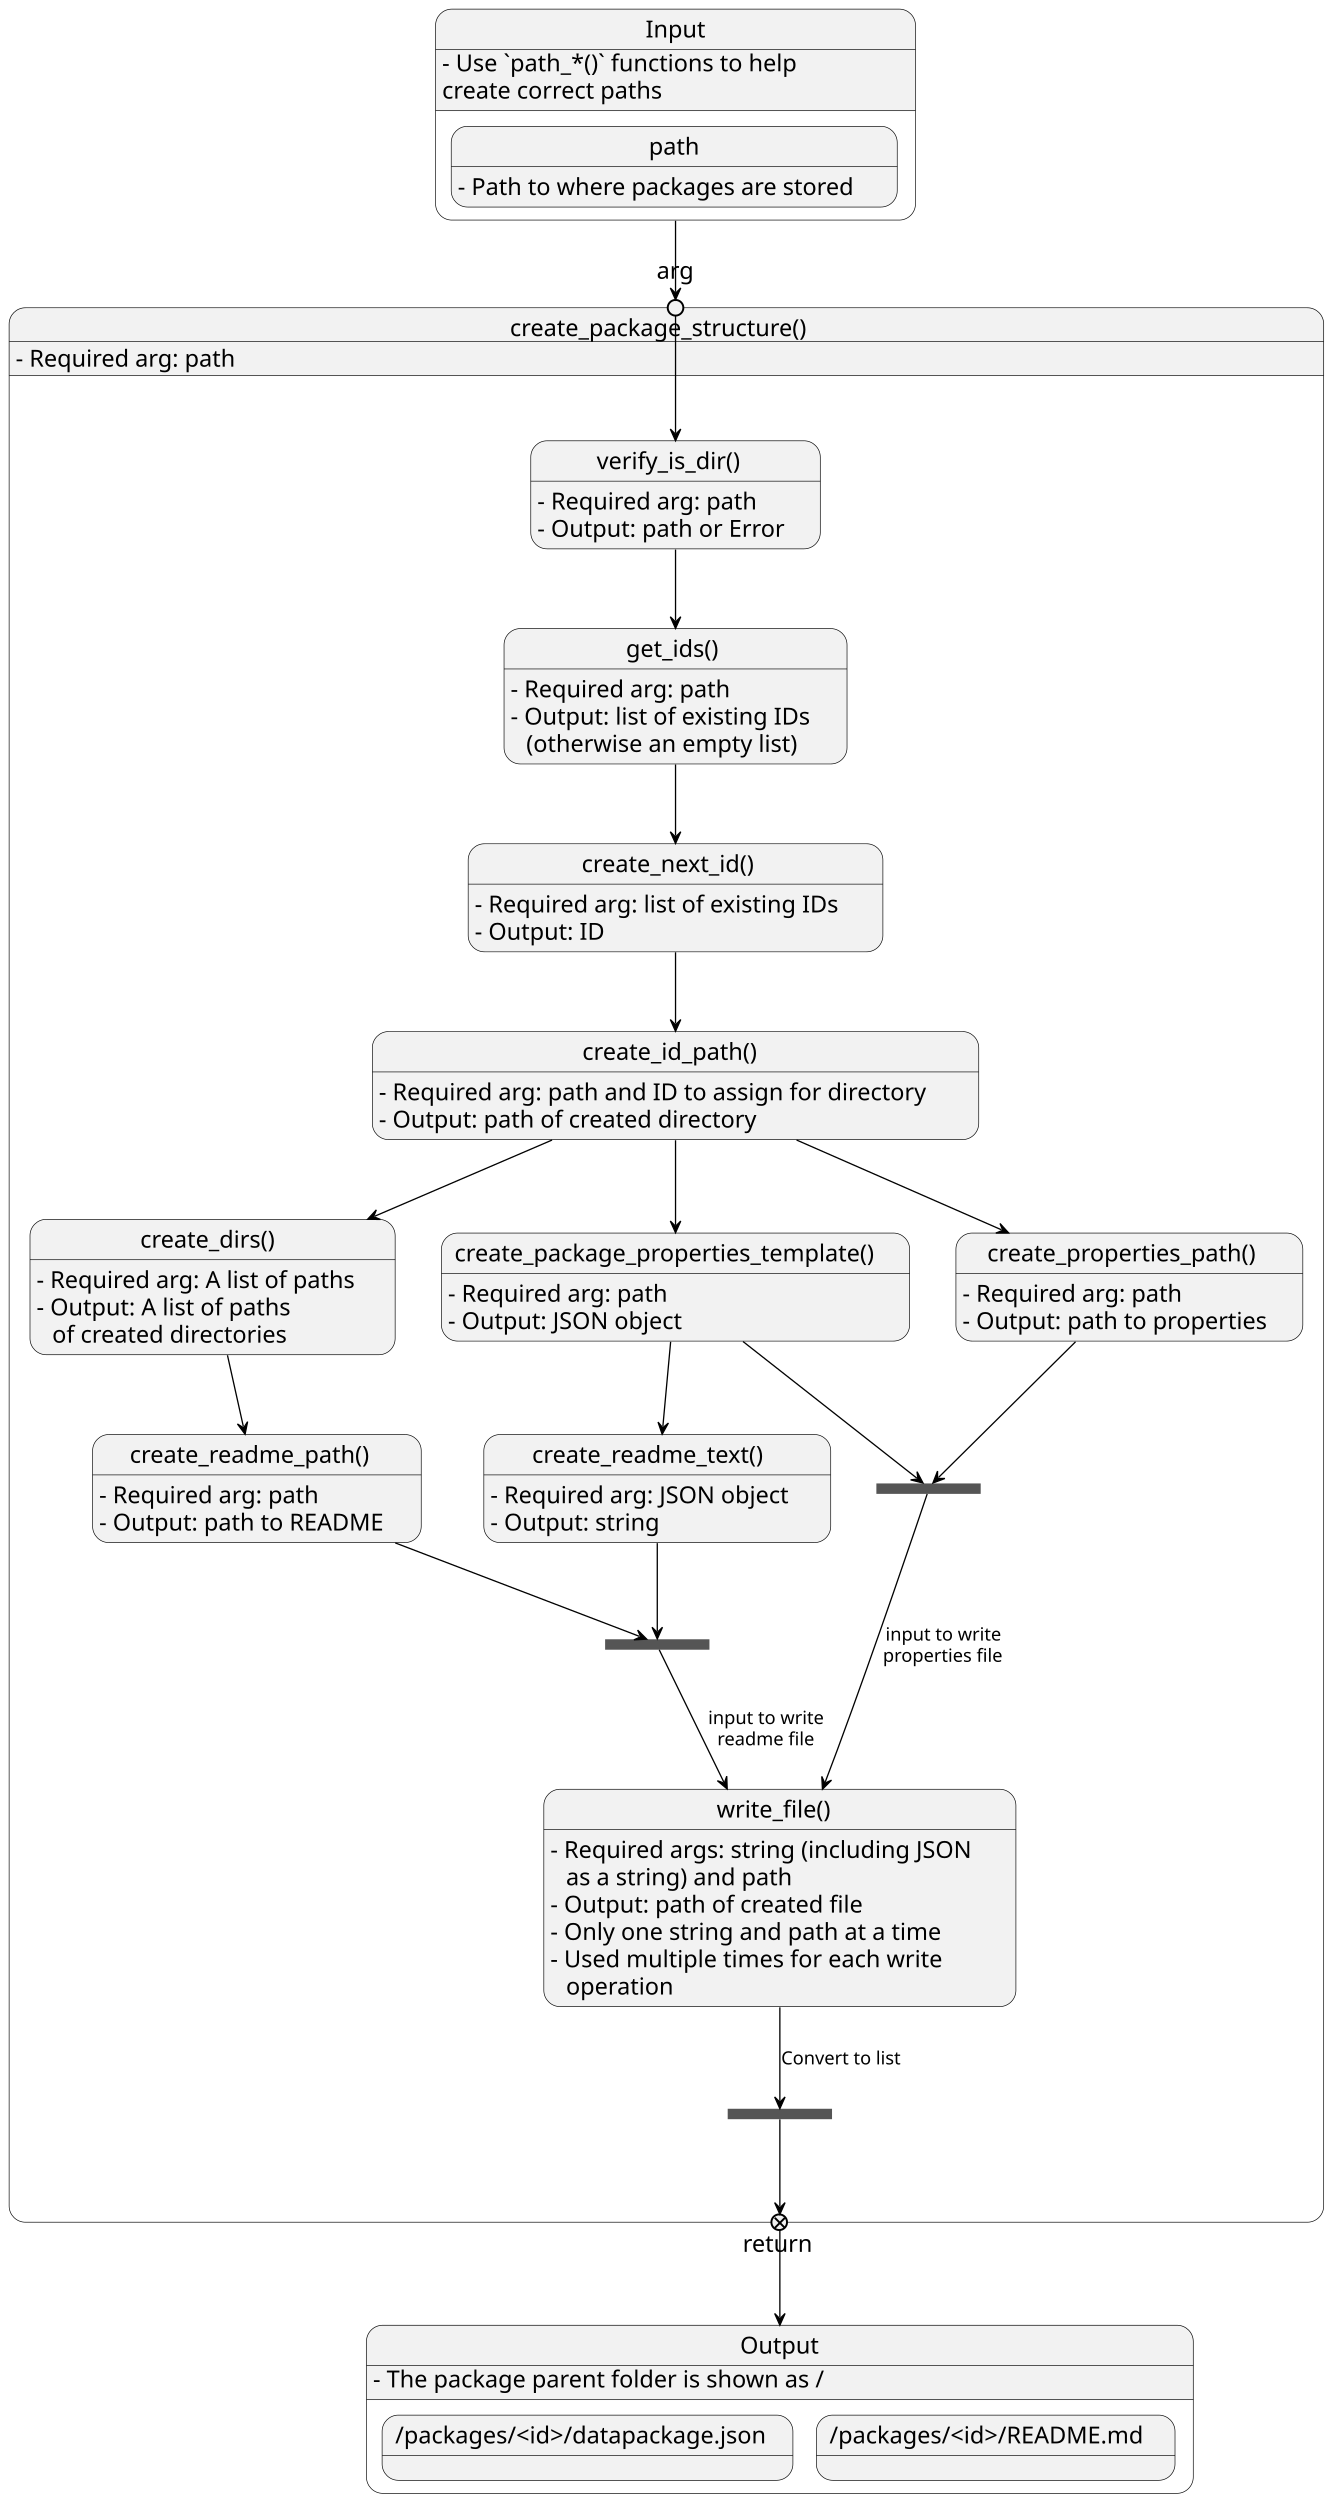
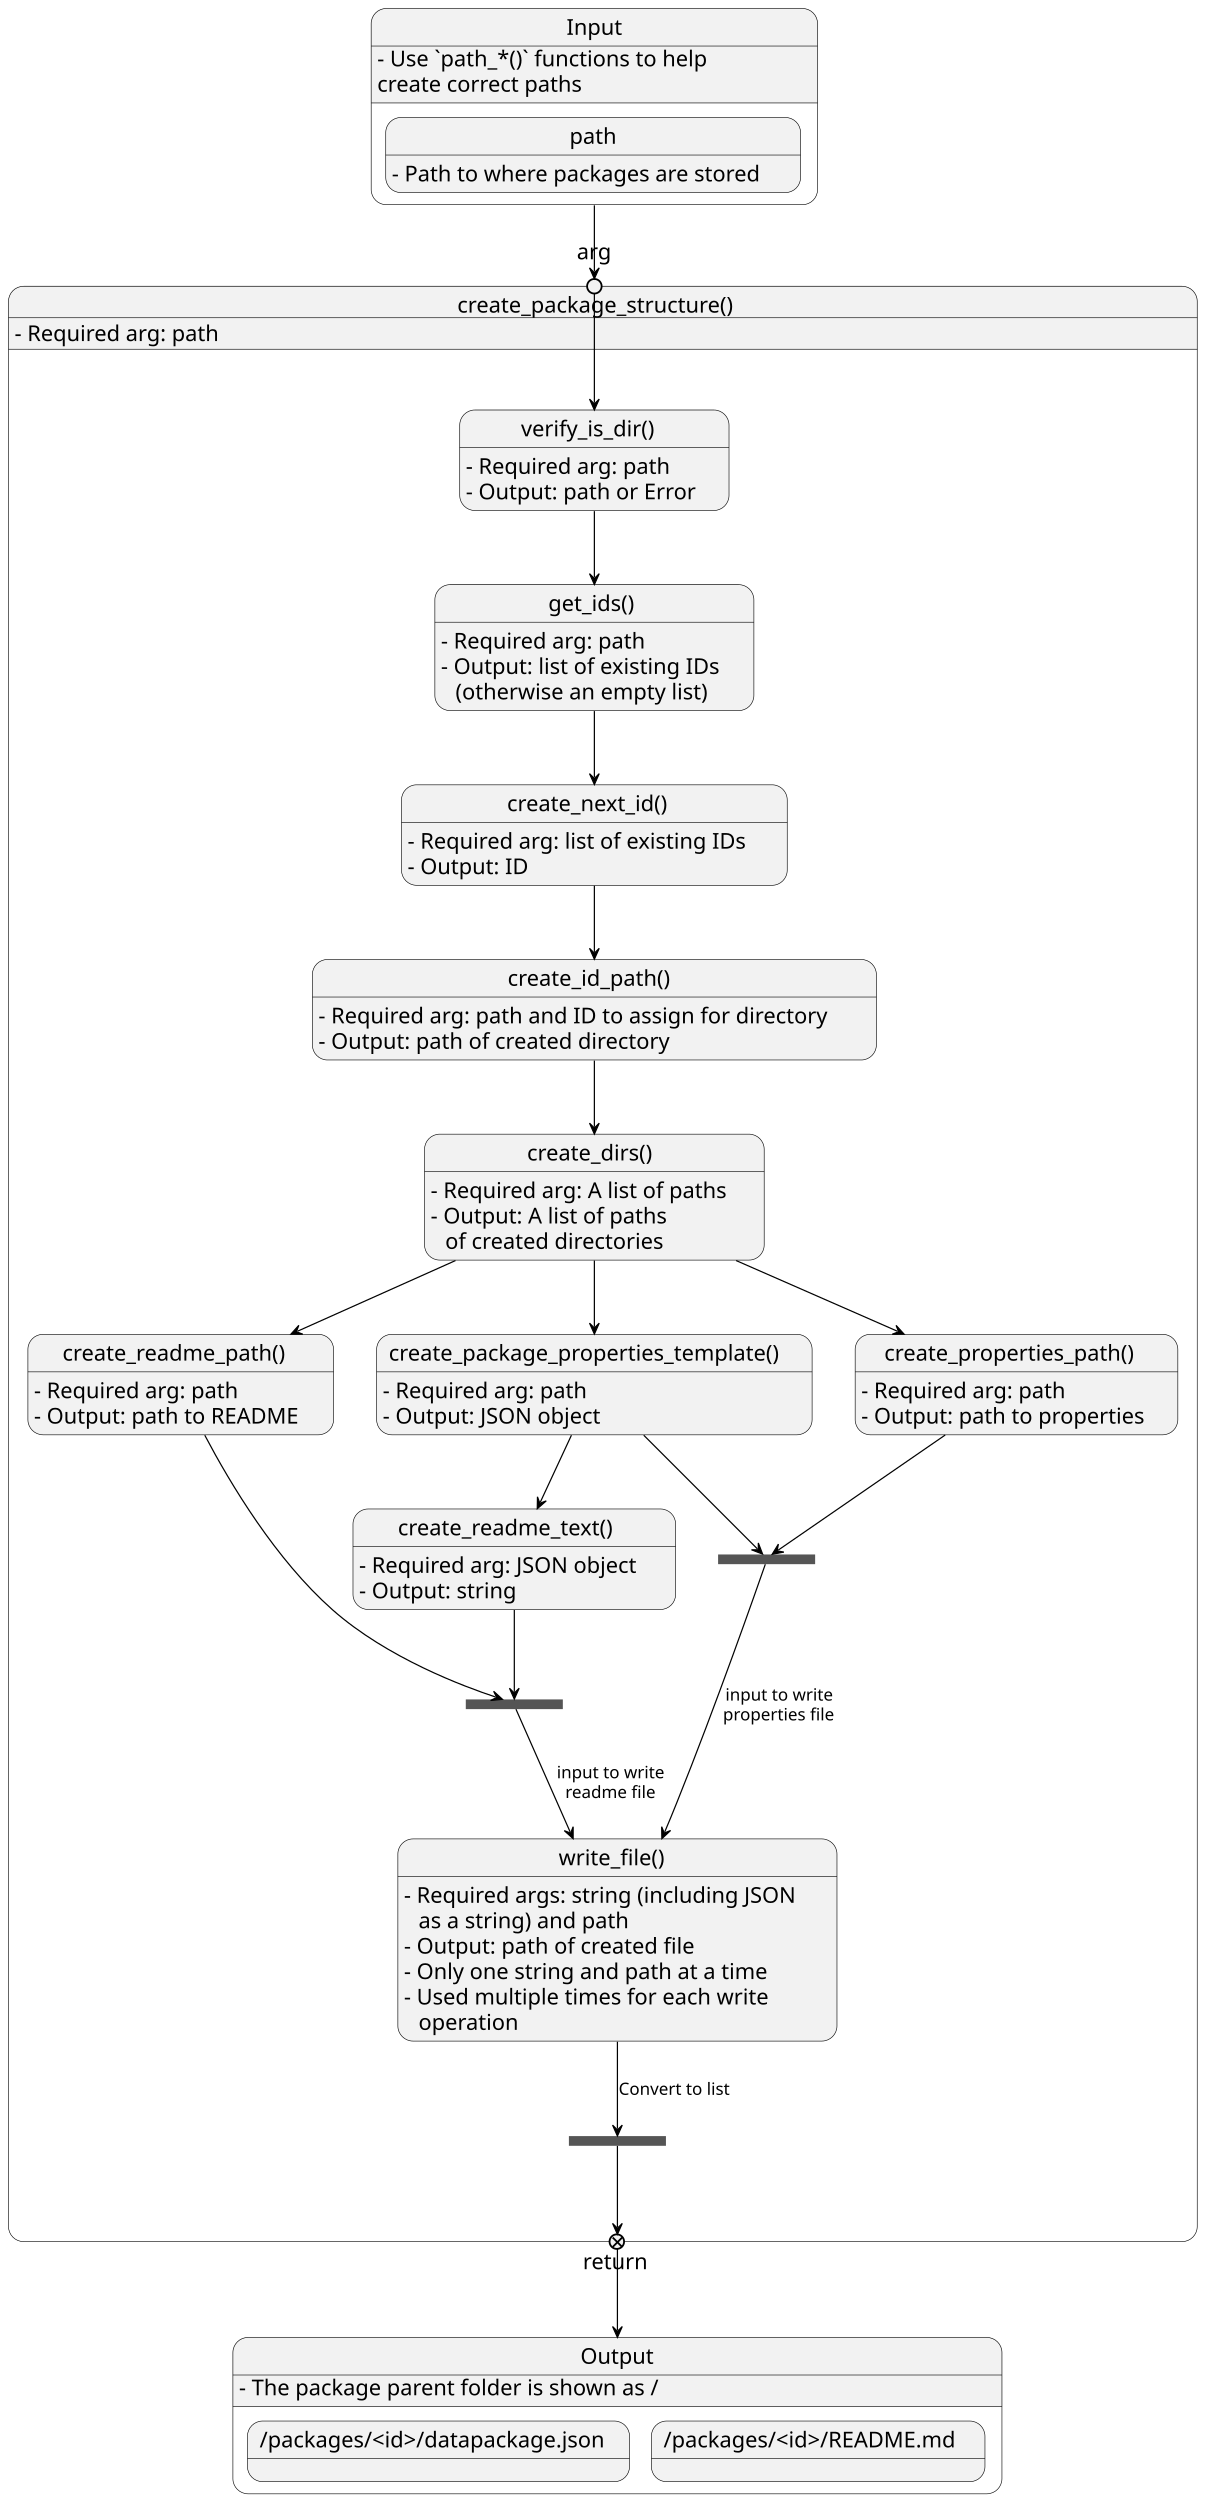
- <svg xmlns="http://www.w3.org/2000/svg" contentStyleType="text/css" height="1917px" preserveAspectRatio="none" style="width:1028px;height:1917px;background:#FFFFFF;" version="1.1" viewBox="0 0 1028 1917" width="1028px" zoomAndPan="magnify">
+ <svg xmlns="http://www.w3.org/2000/svg" contentStyleType="text/css" height="2061px" preserveAspectRatio="none" style="width:1000px;height:2061px;background:#FFFFFF;" version="1.1" viewBox="0 0 1000 2061" width="1000px" zoomAndPan="magnify">
  <defs />
  <g>
    <g id="cluster_cps">
-       <path d="M19.5,236 L1002.5,236 A12.5,12.5 0 0 1 1015,248.5 L1015,287.906 L7,287.906 L7,248.5 A12.5,12.5 0 0 1 19.5,236 " fill="#F2F2F2" style="stroke:#F2F2F2;stroke-width:1.0;" />
-       <rect fill="none" height="1468" rx="12.5" ry="12.5" style="stroke:#000000;stroke-width:0.5;" width="1008" x="7" y="236" />
-       <line style="stroke:#000000;stroke-width:0.5;" x1="7" x2="1015" y1="287.906" y2="287.906" />
-       <line style="stroke:#000000;stroke-width:0.5;" x1="7" x2="1015" y1="261.953" y2="261.953" />
-       <text fill="#000000" font-family="Fira Code" font-size="18" lengthAdjust="spacing" textLength="240" x="391" y="257.708">create_package_structure()</text>
+       <path d="M19.5,236 L974.5,236 A12.5,12.5 0 0 1 987,248.5 L987,287.906 L7,287.906 L7,248.5 A12.5,12.5 0 0 1 19.5,236 " fill="#F2F2F2" style="stroke:#F2F2F2;stroke-width:1.0;" />
+       <rect fill="none" height="1612" rx="12.5" ry="12.5" style="stroke:#000000;stroke-width:0.5;" width="980" x="7" y="236" />
+       <line style="stroke:#000000;stroke-width:0.5;" x1="7" x2="987" y1="287.906" y2="287.906" />
+       <line style="stroke:#000000;stroke-width:0.5;" x1="7" x2="987" y1="261.953" y2="261.953" />
+       <text fill="#000000" font-family="Fira Code" font-size="18" lengthAdjust="spacing" textLength="240" x="377" y="257.708">create_package_structure()</text>
      <text fill="#000000" font-family="Fira Code" font-size="18" lengthAdjust="spacing" textLength="180" x="12" y="281.161">- Required arg: path</text>
    </g>
-     <text fill="#000000" font-family="Fira Code" font-size="18" lengthAdjust="spacing" textLength="29" x="503.5" y="213.755">arg</text>
-     <ellipse cx="518" cy="236" fill="#F2F2F2" rx="6" ry="6" style="stroke:#000000;stroke-width:1.5;" />
+     <text fill="#000000" font-family="Fira Code" font-size="18" lengthAdjust="spacing" textLength="29" x="475.5" y="213.755">arg</text>
+     <ellipse cx="490" cy="236" fill="#F2F2F2" rx="6" ry="6" style="stroke:#000000;stroke-width:1.5;" />
    <g id="cps.vid">
-       <rect fill="#F2F2F2" height="82.859" rx="12.5" ry="12.5" style="stroke:#000000;stroke-width:0.5;" width="222" x="407" y="338" />
-       <line style="stroke:#000000;stroke-width:0.5;" x1="407" x2="629" y1="368.953" y2="368.953" />
-       <text fill="#000000" font-family="Fira Code" font-size="18" lengthAdjust="spacing" textLength="121" x="457.5" y="359.708">verify_is_dir()</text>
-       <text fill="#000000" font-family="Fira Code" font-size="18" lengthAdjust="spacing" textLength="180" x="412" y="390.661">- Required arg: path</text>
-       <text fill="#000000" font-family="Fira Code" font-size="18" lengthAdjust="spacing" textLength="202" x="412" y="411.614">- Output: path or Error</text>
+       <rect fill="#F2F2F2" height="82.859" rx="12.5" ry="12.5" style="stroke:#000000;stroke-width:0.5;" width="222" x="379" y="338" />
+       <line style="stroke:#000000;stroke-width:0.5;" x1="379" x2="601" y1="368.953" y2="368.953" />
+       <text fill="#000000" font-family="Fira Code" font-size="18" lengthAdjust="spacing" textLength="121" x="429.5" y="359.708">verify_is_dir()</text>
+       <text fill="#000000" font-family="Fira Code" font-size="18" lengthAdjust="spacing" textLength="180" x="384" y="390.661">- Required arg: path</text>
+       <text fill="#000000" font-family="Fira Code" font-size="18" lengthAdjust="spacing" textLength="202" x="384" y="411.614">- Output: path or Error</text>
    </g>
    <g id="cps.gi">
-       <rect fill="#F2F2F2" height="103.812" rx="12.5" ry="12.5" style="stroke:#000000;stroke-width:0.5;" width="263" x="386.5" y="482" />
-       <line style="stroke:#000000;stroke-width:0.5;" x1="386.5" x2="649.5" y1="512.953" y2="512.953" />
-       <text fill="#000000" font-family="Fira Code" font-size="18" lengthAdjust="spacing" textLength="76" x="480" y="503.708">get_ids()</text>
-       <text fill="#000000" font-family="Fira Code" font-size="18" lengthAdjust="spacing" textLength="180" x="391.5" y="534.661">- Required arg: path</text>
-       <text fill="#000000" font-family="Fira Code" font-size="18" lengthAdjust="spacing" textLength="243" x="391.5" y="555.614">- Output: list of existing IDs</text>
-       <text fill="#000000" font-family="Fira Code" font-size="18" lengthAdjust="spacing" textLength="223" x="403.5" y="576.567">(otherwise an empty list)</text>
+       <rect fill="#F2F2F2" height="103.812" rx="12.5" ry="12.5" style="stroke:#000000;stroke-width:0.5;" width="263" x="358.5" y="482" />
+       <line style="stroke:#000000;stroke-width:0.5;" x1="358.5" x2="621.5" y1="512.953" y2="512.953" />
+       <text fill="#000000" font-family="Fira Code" font-size="18" lengthAdjust="spacing" textLength="76" x="452" y="503.708">get_ids()</text>
+       <text fill="#000000" font-family="Fira Code" font-size="18" lengthAdjust="spacing" textLength="180" x="363.5" y="534.661">- Required arg: path</text>
+       <text fill="#000000" font-family="Fira Code" font-size="18" lengthAdjust="spacing" textLength="243" x="363.5" y="555.614">- Output: list of existing IDs</text>
+       <text fill="#000000" font-family="Fira Code" font-size="18" lengthAdjust="spacing" textLength="223" x="375.5" y="576.567">(otherwise an empty list)</text>
    </g>
    <g id="cps.cni">
-       <rect fill="#F2F2F2" height="82.859" rx="12.5" ry="12.5" style="stroke:#000000;stroke-width:0.5;" width="318" x="359" y="647" />
-       <line style="stroke:#000000;stroke-width:0.5;" x1="359" x2="677" y1="677.953" y2="677.953" />
-       <text fill="#000000" font-family="Fira Code" font-size="18" lengthAdjust="spacing" textLength="144" x="446" y="668.708">create_next_id()</text>
-       <text fill="#000000" font-family="Fira Code" font-size="18" lengthAdjust="spacing" textLength="298" x="364" y="699.661">- Required arg: list of existing IDs</text>
-       <text fill="#000000" font-family="Fira Code" font-size="18" lengthAdjust="spacing" textLength="106" x="364" y="720.614">- Output: ID</text>
-     </g>
-     <g id="cps.cpp">
-       <rect fill="#F2F2F2" height="82.859" rx="12.5" ry="12.5" style="stroke:#000000;stroke-width:0.5;" width="465" x="285.5" y="791" />
-       <line style="stroke:#000000;stroke-width:0.5;" x1="285.5" x2="750.5" y1="821.953" y2="821.953" />
-       <text fill="#000000" font-family="Fira Code" font-size="18" lengthAdjust="spacing" textLength="143" x="446.5" y="812.708">create_id_path()</text>
-       <text fill="#000000" font-family="Fira Code" font-size="18" lengthAdjust="spacing" textLength="445" x="290.5" y="843.661">- Required arg: path and ID to assign for directory</text>
-       <text fill="#000000" font-family="Fira Code" font-size="18" lengthAdjust="spacing" textLength="308" x="290.5" y="864.614">- Output: path of created directory</text>
+       <rect fill="#F2F2F2" height="82.859" rx="12.5" ry="12.5" style="stroke:#000000;stroke-width:0.5;" width="318" x="331" y="647" />
+       <line style="stroke:#000000;stroke-width:0.5;" x1="331" x2="649" y1="677.953" y2="677.953" />
+       <text fill="#000000" font-family="Fira Code" font-size="18" lengthAdjust="spacing" textLength="144" x="418" y="668.708">create_next_id()</text>
+       <text fill="#000000" font-family="Fira Code" font-size="18" lengthAdjust="spacing" textLength="298" x="336" y="699.661">- Required arg: list of existing IDs</text>
+       <text fill="#000000" font-family="Fira Code" font-size="18" lengthAdjust="spacing" textLength="106" x="336" y="720.614">- Output: ID</text>
+     </g>
+     <g id="cps.cip">
+       <rect fill="#F2F2F2" height="82.859" rx="12.5" ry="12.5" style="stroke:#000000;stroke-width:0.5;" width="465" x="257.5" y="791" />
+       <line style="stroke:#000000;stroke-width:0.5;" x1="257.5" x2="722.5" y1="821.953" y2="821.953" />
+       <text fill="#000000" font-family="Fira Code" font-size="18" lengthAdjust="spacing" textLength="143" x="418.5" y="812.708">create_id_path()</text>
+       <text fill="#000000" font-family="Fira Code" font-size="18" lengthAdjust="spacing" textLength="445" x="262.5" y="843.661">- Required arg: path and ID to assign for directory</text>
+       <text fill="#000000" font-family="Fira Code" font-size="18" lengthAdjust="spacing" textLength="308" x="262.5" y="864.614">- Output: path of created directory</text>
    </g>
    <g id="cps.cd">
-       <rect fill="#F2F2F2" height="103.812" rx="12.5" ry="12.5" style="stroke:#000000;stroke-width:0.5;" width="280" x="23" y="935" />
-       <line style="stroke:#000000;stroke-width:0.5;" x1="23" x2="303" y1="965.953" y2="965.953" />
-       <text fill="#000000" font-family="Fira Code" font-size="18" lengthAdjust="spacing" textLength="111" x="107.5" y="956.708">create_dirs()</text>
-       <text fill="#000000" font-family="Fira Code" font-size="18" lengthAdjust="spacing" textLength="260" x="28" y="987.661">- Required arg: A list of paths</text>
-       <text fill="#000000" font-family="Fira Code" font-size="18" lengthAdjust="spacing" textLength="205" x="28" y="1008.614">- Output: A list of paths</text>
-       <text fill="#000000" font-family="Fira Code" font-size="18" lengthAdjust="spacing" textLength="190" x="40" y="1029.567">of created directories</text>
+       <rect fill="#F2F2F2" height="103.812" rx="12.5" ry="12.5" style="stroke:#000000;stroke-width:0.5;" width="280" x="350" y="935" />
+       <line style="stroke:#000000;stroke-width:0.5;" x1="350" x2="630" y1="965.953" y2="965.953" />
+       <text fill="#000000" font-family="Fira Code" font-size="18" lengthAdjust="spacing" textLength="111" x="434.5" y="956.708">create_dirs()</text>
+       <text fill="#000000" font-family="Fira Code" font-size="18" lengthAdjust="spacing" textLength="260" x="355" y="987.661">- Required arg: A list of paths</text>
+       <text fill="#000000" font-family="Fira Code" font-size="18" lengthAdjust="spacing" textLength="205" x="355" y="1008.614">- Output: A list of paths</text>
+       <text fill="#000000" font-family="Fira Code" font-size="18" lengthAdjust="spacing" textLength="190" x="367" y="1029.567">of created directories</text>
    </g>
    <g id="cps.cppt">
-       <rect fill="#F2F2F2" height="82.859" rx="12.5" ry="12.5" style="stroke:#000000;stroke-width:0.5;" width="359" x="338.5" y="945.5" />
-       <line style="stroke:#000000;stroke-width:0.5;" x1="338.5" x2="697.5" y1="976.453" y2="976.453" />
-       <text fill="#000000" font-family="Fira Code" font-size="18" lengthAdjust="spacing" textLength="339" x="348.5" y="967.208">create_package_properties_template()</text>
-       <text fill="#000000" font-family="Fira Code" font-size="18" lengthAdjust="spacing" textLength="180" x="343.5" y="998.161">- Required arg: path</text>
-       <text fill="#000000" font-family="Fira Code" font-size="18" lengthAdjust="spacing" textLength="191" x="343.5" y="1019.114">- Output: JSON object</text>
+       <rect fill="#F2F2F2" height="82.859" rx="12.5" ry="12.5" style="stroke:#000000;stroke-width:0.5;" width="359" x="310.5" y="1100" />
+       <line style="stroke:#000000;stroke-width:0.5;" x1="310.5" x2="669.5" y1="1130.953" y2="1130.953" />
+       <text fill="#000000" font-family="Fira Code" font-size="18" lengthAdjust="spacing" textLength="339" x="320.5" y="1121.708">create_package_properties_template()</text>
+       <text fill="#000000" font-family="Fira Code" font-size="18" lengthAdjust="spacing" textLength="180" x="315.5" y="1152.661">- Required arg: path</text>
+       <text fill="#000000" font-family="Fira Code" font-size="18" lengthAdjust="spacing" textLength="191" x="315.5" y="1173.614">- Output: JSON object</text>
    </g>
    <g id="cps.crt">
-       <rect fill="#F2F2F2" height="82.859" rx="12.5" ry="12.5" style="stroke:#000000;stroke-width:0.5;" width="266" x="371" y="1100" />
-       <line style="stroke:#000000;stroke-width:0.5;" x1="371" x2="637" y1="1130.953" y2="1130.953" />
-       <text fill="#000000" font-family="Fira Code" font-size="18" lengthAdjust="spacing" textLength="192" x="408" y="1121.708">create_readme_text()</text>
-       <text fill="#000000" font-family="Fira Code" font-size="18" lengthAdjust="spacing" textLength="246" x="376" y="1152.661">- Required arg: JSON object</text>
-       <text fill="#000000" font-family="Fira Code" font-size="18" lengthAdjust="spacing" textLength="136" x="376" y="1173.614">- Output: string</text>
+       <rect fill="#F2F2F2" height="82.859" rx="12.5" ry="12.5" style="stroke:#000000;stroke-width:0.5;" width="266" x="291" y="1244" />
+       <line style="stroke:#000000;stroke-width:0.5;" x1="291" x2="557" y1="1274.953" y2="1274.953" />
+       <text fill="#000000" font-family="Fira Code" font-size="18" lengthAdjust="spacing" textLength="192" x="328" y="1265.708">create_readme_text()</text>
+       <text fill="#000000" font-family="Fira Code" font-size="18" lengthAdjust="spacing" textLength="246" x="296" y="1296.661">- Required arg: JSON object</text>
+       <text fill="#000000" font-family="Fira Code" font-size="18" lengthAdjust="spacing" textLength="136" x="296" y="1317.614">- Output: string</text>
    </g>
    <g id="cps.crp">
-       <rect fill="#F2F2F2" height="82.859" rx="12.5" ry="12.5" style="stroke:#000000;stroke-width:0.5;" width="252" x="71" y="1100" />
-       <line style="stroke:#000000;stroke-width:0.5;" x1="71" x2="323" y1="1130.953" y2="1130.953" />
-       <text fill="#000000" font-family="Fira Code" font-size="18" lengthAdjust="spacing" textLength="195" x="99.5" y="1121.708">create_readme_path()</text>
-       <text fill="#000000" font-family="Fira Code" font-size="18" lengthAdjust="spacing" textLength="180" x="76" y="1152.661">- Required arg: path</text>
-       <text fill="#000000" font-family="Fira Code" font-size="18" lengthAdjust="spacing" textLength="232" x="76" y="1173.614">- Output: path to README</text>
+       <rect fill="#F2F2F2" height="82.859" rx="12.5" ry="12.5" style="stroke:#000000;stroke-width:0.5;" width="252" x="23" y="1100" />
+       <line style="stroke:#000000;stroke-width:0.5;" x1="23" x2="275" y1="1130.953" y2="1130.953" />
+       <text fill="#000000" font-family="Fira Code" font-size="18" lengthAdjust="spacing" textLength="195" x="51.5" y="1121.708">create_readme_path()</text>
+       <text fill="#000000" font-family="Fira Code" font-size="18" lengthAdjust="spacing" textLength="180" x="28" y="1152.661">- Required arg: path</text>
+       <text fill="#000000" font-family="Fira Code" font-size="18" lengthAdjust="spacing" textLength="232" x="28" y="1173.614">- Output: path to README</text>
    </g>
    <g id="cps.cprop">
-       <rect fill="#F2F2F2" height="82.859" rx="12.5" ry="12.5" style="stroke:#000000;stroke-width:0.5;" width="266" x="733" y="945.5" />
-       <line style="stroke:#000000;stroke-width:0.5;" x1="733" x2="999" y1="976.453" y2="976.453" />
-       <text fill="#000000" font-family="Fira Code" font-size="18" lengthAdjust="spacing" textLength="218" x="757" y="967.208">create_properties_path()</text>
-       <text fill="#000000" font-family="Fira Code" font-size="18" lengthAdjust="spacing" textLength="180" x="738" y="998.161">- Required arg: path</text>
-       <text fill="#000000" font-family="Fira Code" font-size="18" lengthAdjust="spacing" textLength="246" x="738" y="1019.114">- Output: path to properties</text>
+       <rect fill="#F2F2F2" height="82.859" rx="12.5" ry="12.5" style="stroke:#000000;stroke-width:0.5;" width="266" x="705" y="1100" />
+       <line style="stroke:#000000;stroke-width:0.5;" x1="705" x2="971" y1="1130.953" y2="1130.953" />
+       <text fill="#000000" font-family="Fira Code" font-size="18" lengthAdjust="spacing" textLength="218" x="729" y="1121.708">create_properties_path()</text>
+       <text fill="#000000" font-family="Fira Code" font-size="18" lengthAdjust="spacing" textLength="180" x="710" y="1152.661">- Required arg: path</text>
+       <text fill="#000000" font-family="Fira Code" font-size="18" lengthAdjust="spacing" textLength="246" x="710" y="1173.614">- Output: path to properties</text>
    </g>
    <g id="cps.wf">
-       <rect fill="#F2F2F2" height="166.672" rx="12.5" ry="12.5" style="stroke:#000000;stroke-width:0.5;" width="362" x="417" y="1372" />
-       <line style="stroke:#000000;stroke-width:0.5;" x1="417" x2="779" y1="1402.953" y2="1402.953" />
-       <text fill="#000000" font-family="Fira Code" font-size="18" lengthAdjust="spacing" textLength="97" x="549.5" y="1393.708">write_file()</text>
-       <text fill="#000000" font-family="Fira Code" font-size="18" lengthAdjust="spacing" textLength="342" x="422" y="1424.661">- Required args: string (including JSON</text>
-       <text fill="#000000" font-family="Fira Code" font-size="18" lengthAdjust="spacing" textLength="180" x="434" y="1445.614">as a string) and path</text>
-       <text fill="#000000" font-family="Fira Code" font-size="18" lengthAdjust="spacing" textLength="254" x="422" y="1466.567">- Output: path of created file</text>
-       <text fill="#000000" font-family="Fira Code" font-size="18" lengthAdjust="spacing" textLength="317" x="422" y="1487.521">- Only one string and path at a time</text>
-       <text fill="#000000" font-family="Fira Code" font-size="18" lengthAdjust="spacing" textLength="320" x="422" y="1508.474">- Used multiple times for each write</text>
-       <text fill="#000000" font-family="Fira Code" font-size="18" lengthAdjust="spacing" textLength="85" x="434" y="1529.427">operation</text>
-     </g>
-     <rect fill="#555555" height="8" style="stroke:none;stroke-width:1.0;" width="80" x="464" y="1257" />
-     <rect fill="#555555" height="8" style="stroke:none;stroke-width:1.0;" width="80" x="672" y="1137.5" />
-     <rect fill="#555555" height="8" style="stroke:none;stroke-width:1.0;" width="80" x="558" y="1617" />
-     <text fill="#000000" font-family="Fira Code" font-size="18" lengthAdjust="spacing" textLength="56" x="569.5" y="1726.708">return</text>
-     <ellipse cx="597.5" cy="1704" fill="#F2F2F2" rx="6" ry="6" style="stroke:#000000;stroke-width:1.5;" />
-     <line style="stroke:#000000;stroke-width:1.5;" x1="601.889" x2="594.111" y1="1708.389" y2="1700.611" />
-     <line style="stroke:#000000;stroke-width:1.5;" x1="601.889" x2="594.111" y1="1700.611" y2="1708.389" />
-     <path d="M346.5,7 L689.5,7 A12.5,12.5 0 0 1 702,19.5 L702,84.859 L334,84.859 L334,19.5 A12.5,12.5 0 0 1 346.5,7 " fill="#F2F2F2" style="stroke:#F2F2F2;stroke-width:1.0;" />
-     <rect fill="none" height="161.766" rx="12.5" ry="12.5" style="stroke:#000000;stroke-width:0.5;" width="368" x="334" y="7" />
-     <line style="stroke:#000000;stroke-width:0.5;" x1="334" x2="702" y1="84.859" y2="84.859" />
-     <line style="stroke:#000000;stroke-width:0.5;" x1="334" x2="702" y1="37.953" y2="37.953" />
-     <text fill="#000000" font-family="Fira Code" font-size="18" lengthAdjust="spacing" textLength="46" x="495" y="28.708">Input</text>
-     <text fill="#000000" font-family="Fira Code" font-size="18" lengthAdjust="spacing" textLength="294" x="339" y="54.661">- Use `path_*()` functions to help</text>
-     <text fill="#000000" font-family="Fira Code" font-size="18" lengthAdjust="spacing" textLength="178" x="339" y="75.614">create correct paths</text>
+       <rect fill="#F2F2F2" height="166.672" rx="12.5" ry="12.5" style="stroke:#000000;stroke-width:0.5;" width="362" x="328" y="1516" />
+       <line style="stroke:#000000;stroke-width:0.5;" x1="328" x2="690" y1="1546.953" y2="1546.953" />
+       <text fill="#000000" font-family="Fira Code" font-size="18" lengthAdjust="spacing" textLength="97" x="460.5" y="1537.708">write_file()</text>
+       <text fill="#000000" font-family="Fira Code" font-size="18" lengthAdjust="spacing" textLength="342" x="333" y="1568.661">- Required args: string (including JSON</text>
+       <text fill="#000000" font-family="Fira Code" font-size="18" lengthAdjust="spacing" textLength="180" x="345" y="1589.614">as a string) and path</text>
+       <text fill="#000000" font-family="Fira Code" font-size="18" lengthAdjust="spacing" textLength="254" x="333" y="1610.567">- Output: path of created file</text>
+       <text fill="#000000" font-family="Fira Code" font-size="18" lengthAdjust="spacing" textLength="317" x="333" y="1631.521">- Only one string and path at a time</text>
+       <text fill="#000000" font-family="Fira Code" font-size="18" lengthAdjust="spacing" textLength="320" x="333" y="1652.474">- Used multiple times for each write</text>
+       <text fill="#000000" font-family="Fira Code" font-size="18" lengthAdjust="spacing" textLength="85" x="345" y="1673.427">operation</text>
+     </g>
+     <rect fill="#555555" height="8" style="stroke:none;stroke-width:1.0;" width="80" x="384" y="1401" />
+     <rect fill="#555555" height="8" style="stroke:none;stroke-width:1.0;" width="80" x="592" y="1281.5" />
+     <rect fill="#555555" height="8" style="stroke:none;stroke-width:1.0;" width="80" x="469" y="1761" />
+     <text fill="#000000" font-family="Fira Code" font-size="18" lengthAdjust="spacing" textLength="56" x="480.5" y="1870.708">return</text>
+     <ellipse cx="508.5" cy="1848" fill="#F2F2F2" rx="6" ry="6" style="stroke:#000000;stroke-width:1.5;" />
+     <line style="stroke:#000000;stroke-width:1.5;" x1="512.889" x2="505.111" y1="1852.389" y2="1844.611" />
+     <line style="stroke:#000000;stroke-width:1.5;" x1="512.889" x2="505.111" y1="1844.611" y2="1852.389" />
+     <path d="M318.5,7 L661.5,7 A12.5,12.5 0 0 1 674,19.5 L674,84.859 L306,84.859 L306,19.5 A12.5,12.5 0 0 1 318.5,7 " fill="#F2F2F2" style="stroke:#F2F2F2;stroke-width:1.0;" />
+     <rect fill="none" height="161.766" rx="12.5" ry="12.5" style="stroke:#000000;stroke-width:0.5;" width="368" x="306" y="7" />
+     <line style="stroke:#000000;stroke-width:0.5;" x1="306" x2="674" y1="84.859" y2="84.859" />
+     <line style="stroke:#000000;stroke-width:0.5;" x1="306" x2="674" y1="37.953" y2="37.953" />
+     <text fill="#000000" font-family="Fira Code" font-size="18" lengthAdjust="spacing" textLength="46" x="467" y="28.708">Input</text>
+     <text fill="#000000" font-family="Fira Code" font-size="18" lengthAdjust="spacing" textLength="294" x="311" y="54.661">- Use `path_*()` functions to help</text>
+     <text fill="#000000" font-family="Fira Code" font-size="18" lengthAdjust="spacing" textLength="178" x="311" y="75.614">create correct paths</text>
    <g id="input.path">
-       <rect fill="#F2F2F2" height="61.906" rx="12.5" ry="12.5" style="stroke:#000000;stroke-width:0.5;" width="342" x="346" y="96.859" />
-       <line style="stroke:#000000;stroke-width:0.5;" x1="346" x2="688" y1="127.812" y2="127.812" />
-       <text fill="#000000" font-family="Fira Code" font-size="18" lengthAdjust="spacing" textLength="39" x="497.5" y="118.567">path</text>
-       <text fill="#000000" font-family="Fira Code" font-size="18" lengthAdjust="spacing" textLength="322" x="351" y="149.52">- Path to where packages are stored</text>
-     </g>
-     <path d="M293.5,1783 L902.5,1783 A12.5,12.5 0 0 1 915,1795.5 L915,1839.906 L281,1839.906 L281,1795.5 A12.5,12.5 0 0 1 293.5,1783 " fill="#F2F2F2" style="stroke:#F2F2F2;stroke-width:1.0;" />
-     <rect fill="none" height="128.906" rx="12.5" ry="12.5" style="stroke:#000000;stroke-width:0.5;" width="634" x="281" y="1783" />
-     <line style="stroke:#000000;stroke-width:0.5;" x1="281" x2="915" y1="1839.906" y2="1839.906" />
-     <line style="stroke:#000000;stroke-width:0.5;" x1="281" x2="915" y1="1813.953" y2="1813.953" />
-     <text fill="#000000" font-family="Fira Code" font-size="18" lengthAdjust="spacing" textLength="61" x="567.5" y="1804.708">Output</text>
-     <text fill="#000000" font-family="Fira Code" font-size="18" lengthAdjust="spacing" textLength="365" x="286" y="1830.661">- The package parent folder is shown as /</text>
+       <rect fill="#F2F2F2" height="61.906" rx="12.5" ry="12.5" style="stroke:#000000;stroke-width:0.5;" width="342" x="318" y="96.859" />
+       <line style="stroke:#000000;stroke-width:0.5;" x1="318" x2="660" y1="127.812" y2="127.812" />
+       <text fill="#000000" font-family="Fira Code" font-size="18" lengthAdjust="spacing" textLength="39" x="469.5" y="118.567">path</text>
+       <text fill="#000000" font-family="Fira Code" font-size="18" lengthAdjust="spacing" textLength="322" x="323" y="149.52">- Path to where packages are stored</text>
+     </g>
+     <path d="M204.5,1927 L813.5,1927 A12.5,12.5 0 0 1 826,1939.5 L826,1983.906 L192,1983.906 L192,1939.5 A12.5,12.5 0 0 1 204.5,1927 " fill="#F2F2F2" style="stroke:#F2F2F2;stroke-width:1.0;" />
+     <rect fill="none" height="128.906" rx="12.5" ry="12.5" style="stroke:#000000;stroke-width:0.5;" width="634" x="192" y="1927" />
+     <line style="stroke:#000000;stroke-width:0.5;" x1="192" x2="826" y1="1983.906" y2="1983.906" />
+     <line style="stroke:#000000;stroke-width:0.5;" x1="192" x2="826" y1="1957.953" y2="1957.953" />
+     <text fill="#000000" font-family="Fira Code" font-size="18" lengthAdjust="spacing" textLength="61" x="478.5" y="1948.708">Output</text>
+     <text fill="#000000" font-family="Fira Code" font-size="18" lengthAdjust="spacing" textLength="365" x="197" y="1974.661">- The package parent folder is shown as /</text>
    <g id="output.properties_file">
-       <rect fill="#F2F2F2" height="50" rx="12.5" ry="12.5" style="stroke:#000000;stroke-width:0.5;" width="315" x="293" y="1851.906" />
-       <line style="stroke:#000000;stroke-width:0.5;" x1="293" x2="608" y1="1882.859" y2="1882.859" />
-       <text fill="#000000" font-family="Fira Code" font-size="18" lengthAdjust="spacing" textLength="295" x="303" y="1873.614">/packages/&lt;id&gt;/datapackage.json</text>
+       <rect fill="#F2F2F2" height="50" rx="12.5" ry="12.5" style="stroke:#000000;stroke-width:0.5;" width="315" x="204" y="1995.906" />
+       <line style="stroke:#000000;stroke-width:0.5;" x1="204" x2="519" y1="2026.859" y2="2026.859" />
+       <text fill="#000000" font-family="Fira Code" font-size="18" lengthAdjust="spacing" textLength="295" x="214" y="2017.614">/packages/&lt;id&gt;/datapackage.json</text>
    </g>
    <g id="output.readme">
-       <rect fill="#F2F2F2" height="50" rx="12.5" ry="12.5" style="stroke:#000000;stroke-width:0.5;" width="275" x="626" y="1851.906" />
-       <line style="stroke:#000000;stroke-width:0.5;" x1="626" x2="901" y1="1882.859" y2="1882.859" />
-       <text fill="#000000" font-family="Fira Code" font-size="18" lengthAdjust="spacing" textLength="255" x="636" y="1873.614">/packages/&lt;id&gt;/README.md</text>
+       <rect fill="#F2F2F2" height="50" rx="12.5" ry="12.5" style="stroke:#000000;stroke-width:0.5;" width="275" x="537" y="1995.906" />
+       <line style="stroke:#000000;stroke-width:0.5;" x1="537" x2="812" y1="2026.859" y2="2026.859" />
+       <text fill="#000000" font-family="Fira Code" font-size="18" lengthAdjust="spacing" textLength="255" x="547" y="2017.614">/packages/&lt;id&gt;/README.md</text>
    </g>
    <g id="link_input_arg">
-       <path d="M518,169.26 C518,194.97 518,213.47 518,223.82 " fill="none" id="input-to-arg" style="stroke:#000000;stroke-width:1.0;" />
-       <polygon fill="#000000" points="518,229.82,522,220.82,518,224.82,514,220.82,518,229.82" style="stroke:#000000;stroke-width:1.0;" />
+       <path d="M490,169.26 C490,194.97 490,213.47 490,223.82 " fill="none" id="input-to-arg" style="stroke:#000000;stroke-width:1.0;" />
+       <polygon fill="#000000" points="490,229.82,494,220.82,490,224.82,486,220.82,490,229.82" style="stroke:#000000;stroke-width:1.0;" />
    </g>
    <g id="link_arg_vid">
-       <path d="M518,242.04 C518,257.2 518,297.5 518,331.99 " fill="none" id="arg-to-vid" style="stroke:#000000;stroke-width:1.0;" />
-       <polygon fill="#000000" points="518,337.99,522,328.99,518,332.99,514,328.99,518,337.99" style="stroke:#000000;stroke-width:1.0;" />
+       <path d="M490,242.04 C490,257.2 490,297.5 490,331.99 " fill="none" id="arg-to-vid" style="stroke:#000000;stroke-width:1.0;" />
+       <polygon fill="#000000" points="490,337.99,494,328.99,490,332.99,486,328.99,490,337.99" style="stroke:#000000;stroke-width:1.0;" />
    </g>
    <g id="link_vid_gi">
-       <path d="M518,421.37 C518,439.98 518,456.21 518,475.92 " fill="none" id="vid-to-gi" style="stroke:#000000;stroke-width:1.0;" />
-       <polygon fill="#000000" points="518,481.92,522,472.92,518,476.92,514,472.92,518,481.92" style="stroke:#000000;stroke-width:1.0;" />
+       <path d="M490,421.37 C490,439.98 490,456.21 490,475.92 " fill="none" id="vid-to-gi" style="stroke:#000000;stroke-width:1.0;" />
+       <polygon fill="#000000" points="490,481.92,494,472.92,490,476.92,486,472.92,490,481.92" style="stroke:#000000;stroke-width:1.0;" />
    </g>
    <g id="link_gi_cni">
-       <path d="M518,586.2 C518,605.93 518,622.18 518,640.79 " fill="none" id="gi-to-cni" style="stroke:#000000;stroke-width:1.0;" />
-       <polygon fill="#000000" points="518,646.79,522,637.79,518,641.79,514,637.79,518,646.79" style="stroke:#000000;stroke-width:1.0;" />
-     </g>
-     <g id="link_cni_cpp">
-       <path d="M518,730.19 C518,749.2 518,765.79 518,784.8 " fill="none" id="cni-to-cpp" style="stroke:#000000;stroke-width:1.0;" />
-       <polygon fill="#000000" points="518,790.8,522,781.8,518,785.8,514,781.8,518,790.8" style="stroke:#000000;stroke-width:1.0;" />
-     </g>
-     <g id="link_cpp_cd">
-       <path d="M423.33,874.17 C379.89,892.83 333.433,912.792 287.383,932.572 " fill="none" id="cpp-to-cd" style="stroke:#000000;stroke-width:1.0;" />
-       <polygon fill="#000000" points="281.87,934.94,291.718,935.063,286.464,932.967,288.561,927.713,281.87,934.94" style="stroke:#000000;stroke-width:1.0;" />
-     </g>
-     <g id="link_cpp_cppt">
-       <path d="M518,874.37 C518,896.34 518,917.34 518,939.28 " fill="none" id="cpp-to-cppt" style="stroke:#000000;stroke-width:1.0;" />
-       <polygon fill="#000000" points="518,945.28,522,936.28,518,940.28,514,936.28,518,945.28" style="stroke:#000000;stroke-width:1.0;" />
+       <path d="M490,586.2 C490,605.93 490,622.18 490,640.79 " fill="none" id="gi-to-cni" style="stroke:#000000;stroke-width:1.0;" />
+       <polygon fill="#000000" points="490,646.79,494,637.79,490,641.79,486,637.79,490,646.79" style="stroke:#000000;stroke-width:1.0;" />
+     </g>
+     <g id="link_cni_cip">
+       <path d="M490,730.19 C490,749.2 490,765.79 490,784.8 " fill="none" id="cni-to-cip" style="stroke:#000000;stroke-width:1.0;" />
+       <polygon fill="#000000" points="490,790.8,494,781.8,490,785.8,486,781.8,490,790.8" style="stroke:#000000;stroke-width:1.0;" />
+     </g>
+     <g id="link_cip_cd">
+       <path d="M490,874.37 C490,892.98 490,909.21 490,928.92 " fill="none" id="cip-to-cd" style="stroke:#000000;stroke-width:1.0;" />
+       <polygon fill="#000000" points="490,934.92,494,925.92,490,929.92,486,925.92,490,934.92" style="stroke:#000000;stroke-width:1.0;" />
+     </g>
+     <g id="link_cd_cppt">
+       <path d="M490,1039.2 C490,1058.93 490,1075.18 490,1093.79 " fill="none" id="cd-to-cppt" style="stroke:#000000;stroke-width:1.0;" />
+       <polygon fill="#000000" points="490,1099.79,494,1090.79,490,1094.79,486,1090.79,490,1099.79" style="stroke:#000000;stroke-width:1.0;" />
    </g>
    <g id="link_cppt_crt">
-       <path d="M514.25,1028.87 C512.23,1050.84 510.297,1071.865 508.287,1093.805 " fill="none" id="cppt-to-crt" style="stroke:#000000;stroke-width:1.0;" />
-       <polygon fill="#000000" points="507.74,1099.78,512.544,1091.182,508.196,1094.801,504.578,1090.453,507.74,1099.78" style="stroke:#000000;stroke-width:1.0;" />
+       <path d="M471.09,1183.19 C462.25,1202.2 454.278,1219.348 445.448,1238.358 " fill="none" id="cppt-to-crt" style="stroke:#000000;stroke-width:1.0;" />
+       <polygon fill="#000000" points="442.92,1243.8,450.339,1237.323,445.026,1239.265,443.084,1233.953,442.92,1243.8" style="stroke:#000000;stroke-width:1.0;" />
    </g>
    <g id="link_cd_crp">
-       <path d="M174.42,1039.2 C178.81,1058.93 182.464,1075.324 186.614,1093.934 " fill="none" id="cd-to-crp" style="stroke:#000000;stroke-width:1.0;" />
-       <polygon fill="#000000" points="187.92,1099.79,189.865,1090.135,186.832,1094.91,182.057,1091.876,187.92,1099.79" style="stroke:#000000;stroke-width:1.0;" />
-     </g>
-     <g id="link_cpp_cprop">
-       <path d="M610.8,874.17 C661.14,896.23 717.664,921.002 767.964,943.042 " fill="none" id="cpp-to-cprop" style="stroke:#000000;stroke-width:1.0;" />
-       <polygon fill="#000000" points="773.46,945.45,766.822,938.174,768.88,943.443,763.611,945.502,773.46,945.45" style="stroke:#000000;stroke-width:1.0;" />
+       <path d="M375.5,1039.2 C331.29,1058.98 286.907,1078.831 245.247,1097.461 " fill="none" id="cd-to-crp" style="stroke:#000000;stroke-width:1.0;" />
+       <polygon fill="#000000" points="239.77,1099.91,249.619,1099.887,244.334,1097.869,246.353,1092.584,239.77,1099.91" style="stroke:#000000;stroke-width:1.0;" />
+     </g>
+     <g id="link_cd_cprop">
+       <path d="M606.85,1039.2 C651.97,1058.98 697.354,1078.872 739.874,1097.502 " fill="none" id="cd-to-cprop" style="stroke:#000000;stroke-width:1.0;" />
+       <polygon fill="#000000" points="745.37,1099.91,738.732,1092.634,740.79,1097.903,735.521,1099.962,745.37,1099.91" style="stroke:#000000;stroke-width:1.0;" />
    </g>
    <g id="link_cppt_prop_input">
-       <path d="M569.73,1028.67 C619.57,1067.84 685.243,1119.462 703.063,1133.472 " fill="none" id="cppt-to-prop_input" style="stroke:#000000;stroke-width:1.0;" />
-       <polygon fill="#000000" points="707.78,1137.18,703.177,1128.473,703.849,1134.09,698.233,1134.762,707.78,1137.18" style="stroke:#000000;stroke-width:1.0;" />
+       <path d="M530.69,1183.19 C566.75,1219.25 611.407,1263.907 624.447,1276.947 " fill="none" id="cppt-to-prop_input" style="stroke:#000000;stroke-width:1.0;" />
+       <polygon fill="#000000" points="628.69,1281.19,625.154,1271.998,625.154,1277.655,619.498,1277.655,628.69,1281.19" style="stroke:#000000;stroke-width:1.0;" />
    </g>
    <g id="link_crt_readme_input">
-       <path d="M504,1183.27 C504,1211.64 504,1240.2 504,1250.77 " fill="none" id="crt-to-readme_input" style="stroke:#000000;stroke-width:1.0;" />
-       <polygon fill="#000000" points="504,1256.77,508,1247.77,504,1251.77,500,1247.77,504,1256.77" style="stroke:#000000;stroke-width:1.0;" />
+       <path d="M424,1327.27 C424,1355.64 424,1384.2 424,1394.77 " fill="none" id="crt-to-readme_input" style="stroke:#000000;stroke-width:1.0;" />
+       <polygon fill="#000000" points="424,1400.77,428,1391.77,424,1395.77,420,1391.77,424,1400.77" style="stroke:#000000;stroke-width:1.0;" />
    </g>
    <g id="link_cprop_prop_input">
-       <path d="M824.73,1028.87 C785.17,1068.04 733.714,1118.999 719.604,1132.969 " fill="none" id="cprop-to-prop_input" style="stroke:#000000;stroke-width:1.0;" />
-       <polygon fill="#000000" points="715.34,1137.19,724.55,1133.7,718.893,1133.672,718.921,1128.015,715.34,1137.19" style="stroke:#000000;stroke-width:1.0;" />
+       <path d="M779.24,1183 C726.68,1219.23 660.08,1265.144 641.5,1277.954 " fill="none" id="cprop-to-prop_input" style="stroke:#000000;stroke-width:1.0;" />
+       <polygon fill="#000000" points="636.56,1281.36,646.24,1279.545,640.677,1278.522,641.699,1272.958,636.56,1281.36" style="stroke:#000000;stroke-width:1.0;" />
    </g>
    <g id="link_crp_readme_input">
-       <path d="M303.08,1183.1 C377.61,1211.62 463.066,1244.335 490.316,1254.765 " fill="none" id="crp-to-readme_input" style="stroke:#000000;stroke-width:1.0;" />
-       <polygon fill="#000000" points="495.92,1256.91,488.945,1249.957,491.25,1255.123,486.085,1257.428,495.92,1256.91" style="stroke:#000000;stroke-width:1.0;" />
+       <path d="M168.8,1183.18 C190.18,1223.76 227.51,1285.83 274,1327 C319.14,1366.98 383.064,1390.595 408.544,1399.025 " fill="none" id="crp-to-readme_input" style="stroke:#000000;stroke-width:1.0;" />
+       <polygon fill="#000000" points="414.24,1400.91,406.952,1394.285,409.493,1399.34,404.439,1401.881,414.24,1400.91" style="stroke:#000000;stroke-width:1.0;" />
    </g>
    <g id="link_prop_input_wf">
-       <path d="M710.97,1145.56 C704.75,1164.04 671.48,1262.5 642,1342 C638.39,1351.73 636.685,1356.311 632.805,1366.39 " fill="none" id="prop_input-to-wf" style="stroke:#000000;stroke-width:1.0;" />
-       <polygon fill="#000000" points="630.65,1371.99,637.616,1365.028,632.446,1367.324,630.15,1362.154,630.65,1371.99" style="stroke:#000000;stroke-width:1.0;" />
-       <text fill="#000000" font-family="sans-serif" font-size="14" lengthAdjust="spacing" textLength="90" x="679" y="1257.995">input to write</text>
-       <text fill="#000000" font-family="sans-serif" font-size="14" lengthAdjust="spacing" textLength="94" x="677" y="1274.292">properties file</text>
+       <path d="M630.93,1289.57 C624.48,1308.1 589.89,1406.85 558,1486 C554.1,1495.68 552.247,1500.258 547.997,1510.258 " fill="none" id="prop_input-to-wf" style="stroke:#000000;stroke-width:1.0;" />
+       <polygon fill="#000000" points="545.65,1515.78,552.852,1509.062,547.606,1511.178,545.489,1505.932,545.65,1515.78" style="stroke:#000000;stroke-width:1.0;" />
+       <text fill="#000000" font-family="sans-serif" font-size="14" lengthAdjust="spacing" textLength="90" x="598" y="1401.995">input to write</text>
+       <text fill="#000000" font-family="sans-serif" font-size="14" lengthAdjust="spacing" textLength="94" x="596" y="1418.292">properties file</text>
    </g>
    <g id="link_readme_input_wf">
-       <path d="M505.48,1265.02 C511.58,1277.53 532.957,1321.299 554.987,1366.409 " fill="none" id="readme_input-to-wf" style="stroke:#000000;stroke-width:1.0;" />
-       <polygon fill="#000000" points="557.62,1371.8,557.265,1361.957,555.426,1367.307,550.076,1365.468,557.62,1371.8" style="stroke:#000000;stroke-width:1.0;" />
-       <text fill="#000000" font-family="sans-serif" font-size="14" lengthAdjust="spacing" textLength="90" x="543" y="1321.995">input to write</text>
-       <text fill="#000000" font-family="sans-serif" font-size="14" lengthAdjust="spacing" textLength="76" x="550" y="1338.292">readme file</text>
+       <path d="M425.34,1409.02 C430.86,1421.53 450.136,1465.201 470.056,1510.311 " fill="none" id="readme_input-to-wf" style="stroke:#000000;stroke-width:1.0;" />
+       <polygon fill="#000000" points="472.48,1515.8,472.503,1505.951,470.46,1511.226,465.185,1509.183,472.48,1515.8" style="stroke:#000000;stroke-width:1.0;" />
+       <text fill="#000000" font-family="sans-serif" font-size="14" lengthAdjust="spacing" textLength="90" x="459" y="1465.995">input to write</text>
+       <text fill="#000000" font-family="sans-serif" font-size="14" lengthAdjust="spacing" textLength="76" x="466" y="1482.292">readme file</text>
    </g>
    <g id="link_wf_as_list">
-       <path d="M598,1539.21 C598,1573.11 598,1600.79 598,1610.93 " fill="none" id="wf-to-as_list" style="stroke:#000000;stroke-width:1.0;" />
-       <polygon fill="#000000" points="598,1616.93,602,1607.93,598,1611.93,594,1607.93,598,1616.93" style="stroke:#000000;stroke-width:1.0;" />
-       <text fill="#000000" font-family="sans-serif" font-size="14" lengthAdjust="spacing" textLength="95" x="599" y="1582.995">Convert to list</text>
+       <path d="M509,1683.21 C509,1717.11 509,1744.79 509,1754.93 " fill="none" id="wf-to-as_list" style="stroke:#000000;stroke-width:1.0;" />
+       <polygon fill="#000000" points="509,1760.93,513,1751.93,509,1755.93,505,1751.93,509,1760.93" style="stroke:#000000;stroke-width:1.0;" />
+       <text fill="#000000" font-family="sans-serif" font-size="14" lengthAdjust="spacing" textLength="95" x="510" y="1726.995">Convert to list</text>
    </g>
    <g id="link_as_list_return">
-       <path d="M598,1625.08 C598,1637.33 598,1676.73 598,1691.97 " fill="none" id="as_list-to-return" style="stroke:#000000;stroke-width:1.0;" />
-       <polygon fill="#000000" points="598,1697.97,602,1688.97,598,1692.97,594,1688.97,598,1697.97" style="stroke:#000000;stroke-width:1.0;" />
+       <path d="M509,1769.08 C509,1781.33 509,1820.73 509,1835.97 " fill="none" id="as_list-to-return" style="stroke:#000000;stroke-width:1.0;" />
+       <polygon fill="#000000" points="509,1841.97,513,1832.97,509,1836.97,505,1832.97,509,1841.97" style="stroke:#000000;stroke-width:1.0;" />
    </g>
    <g id="link_return_output">
-       <path d="M598,1710.04 C598,1722 598,1747.35 598,1776.98 " fill="none" id="return-to-output" style="stroke:#000000;stroke-width:1.0;" />
-       <polygon fill="#000000" points="598,1782.98,602,1773.98,598,1777.98,594,1773.98,598,1782.98" style="stroke:#000000;stroke-width:1.0;" />
+       <path d="M509,1854.04 C509,1866 509,1891.35 509,1920.98 " fill="none" id="return-to-output" style="stroke:#000000;stroke-width:1.0;" />
+       <polygon fill="#000000" points="509,1926.98,513,1917.98,509,1921.98,505,1917.98,509,1926.98" style="stroke:#000000;stroke-width:1.0;" />
    </g>
  </g>
</svg>
